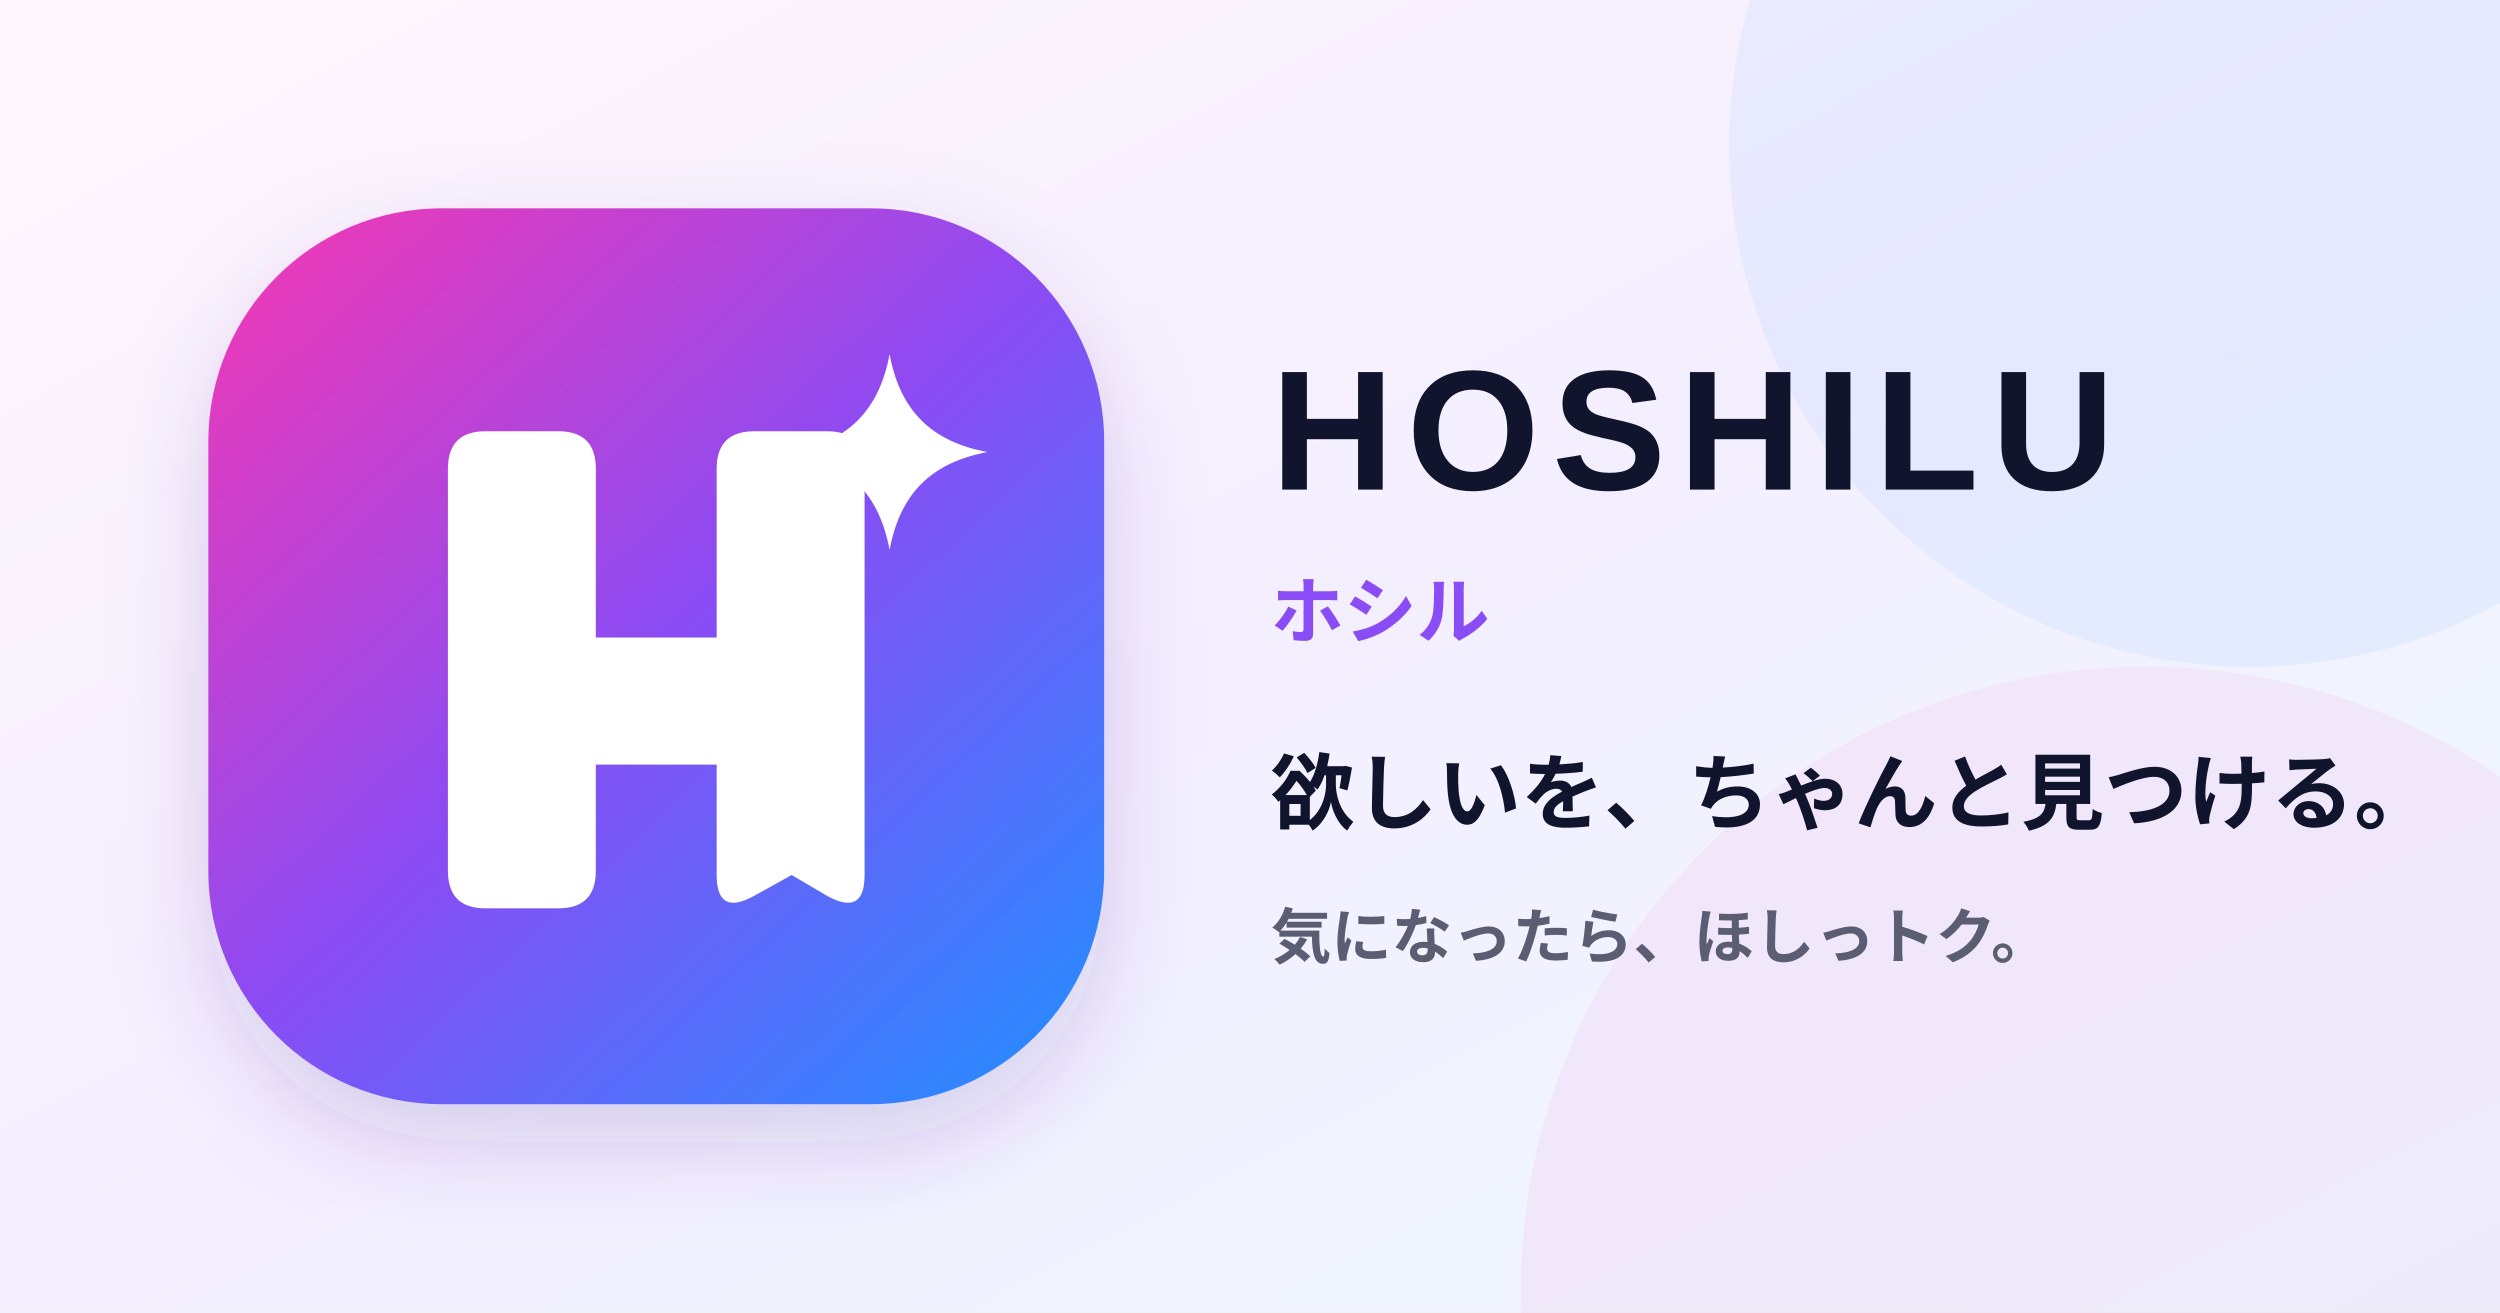
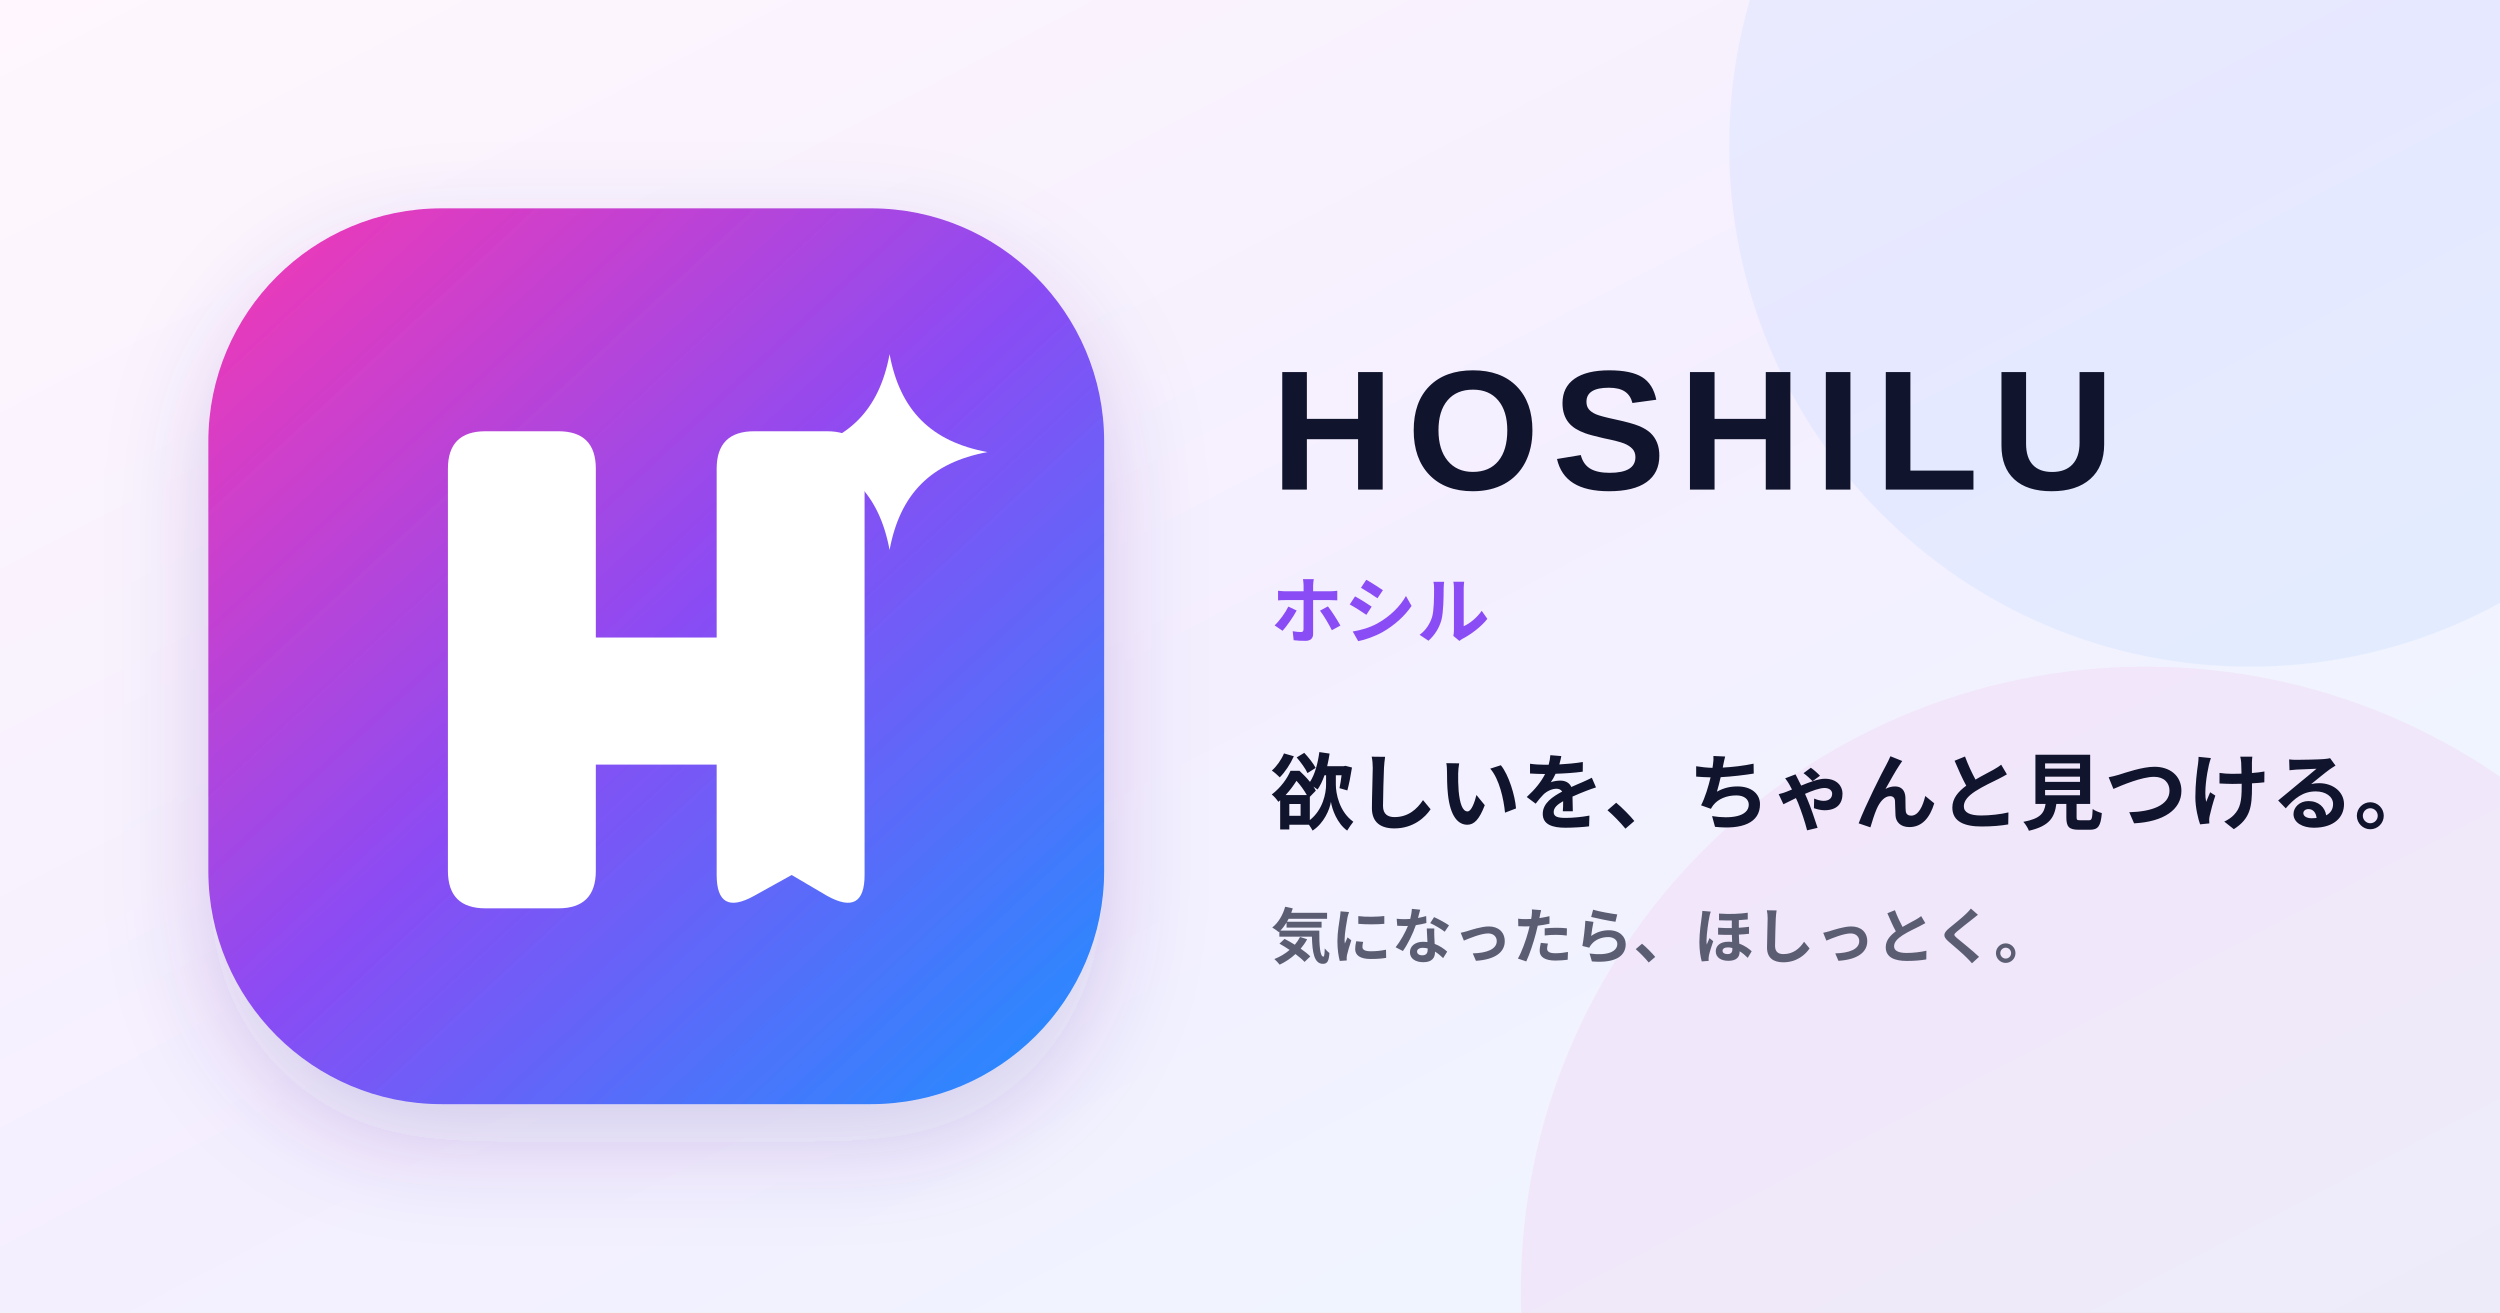
<svg xmlns="http://www.w3.org/2000/svg" width="1200" height="630" viewBox="0 0 1200 630" role="img" aria-label="HOSHILU 欲しいを、ちゃんと見つける。">
  <defs>
    <linearGradient id="bg" x1="0" y1="0" x2="1" y2="1">
      <stop stop-color="#fff7fd" />
      <stop offset=".5" stop-color="#f4efff" />
      <stop offset="1" stop-color="#edf8ff" />
    </linearGradient>
    <linearGradient id="brand" x1="120" y1="100" x2="510" y2="520" gradientUnits="userSpaceOnUse">
      <stop stop-color="#F238B5" />
      <stop offset=".5" stop-color="#8A4CF4" />
      <stop offset="1" stop-color="#258CFF" />
    </linearGradient>
    <filter id="shadow" x="-30%" y="-30%" width="160%" height="170%">
      <feDropShadow dx="0" dy="18" stdDeviation="24" flood-color="#4c2c9a" flood-opacity=".18" />
    </filter>
  </defs>
  <rect width="1200" height="630" fill="url(#bg)" />
  <circle cx="1080" cy="70" r="250" fill="#258CFF" opacity=".07" />
  <circle cx="1030" cy="620" r="300" fill="#F238B5" opacity=".07" />
  <rect x="100" y="100" width="430" height="430" rx="112" fill="url(#brand)" filter="url(#shadow)" />
  <path d="M215 225Q215 207 233 207H268Q286 207 286 225V306H344V225Q344 207 362 207H397Q415 207 415 225V420Q415 440 397 430L380 420L362 430Q344 440 344 420V367H286V418Q286 436 268 436H233Q215 436 215 418Z" fill="#fff" />
  <path d="M427 170C432 197 447 212 474 217C447 222 432 237 427 264C422 237 407 222 380 217C407 212 422 197 427 170Z" fill="#fff" />
  <text x="610" y="235" font-family="Arial,'Noto Sans JP',sans-serif" font-size="82" font-weight="900" fill="#11142d" letter-spacing="6">HOSHILU</text>
  <text x="610" y="306" font-family="Arial,'Noto Sans JP',sans-serif" font-size="35" font-weight="800" fill="#8A4CF4">ホシル</text>
  <text x="610" y="395" font-family="Arial,'Noto Sans JP',sans-serif" font-size="40" font-weight="800" fill="#11142d">欲しいを、ちゃんと見つける。</text>
-   <text x="610" y="460" font-family="Arial,'Noto Sans JP',sans-serif" font-size="29" font-weight="700" fill="#5b5d73">気になったら、ほしっトク。</text>
+   <text x="610" y="460" font-family="Arial,'Noto Sans JP',sans-serif" font-size="29" font-weight="700" fill="#5b5d73">気になったら、ほしっとく。</text>
</svg>
